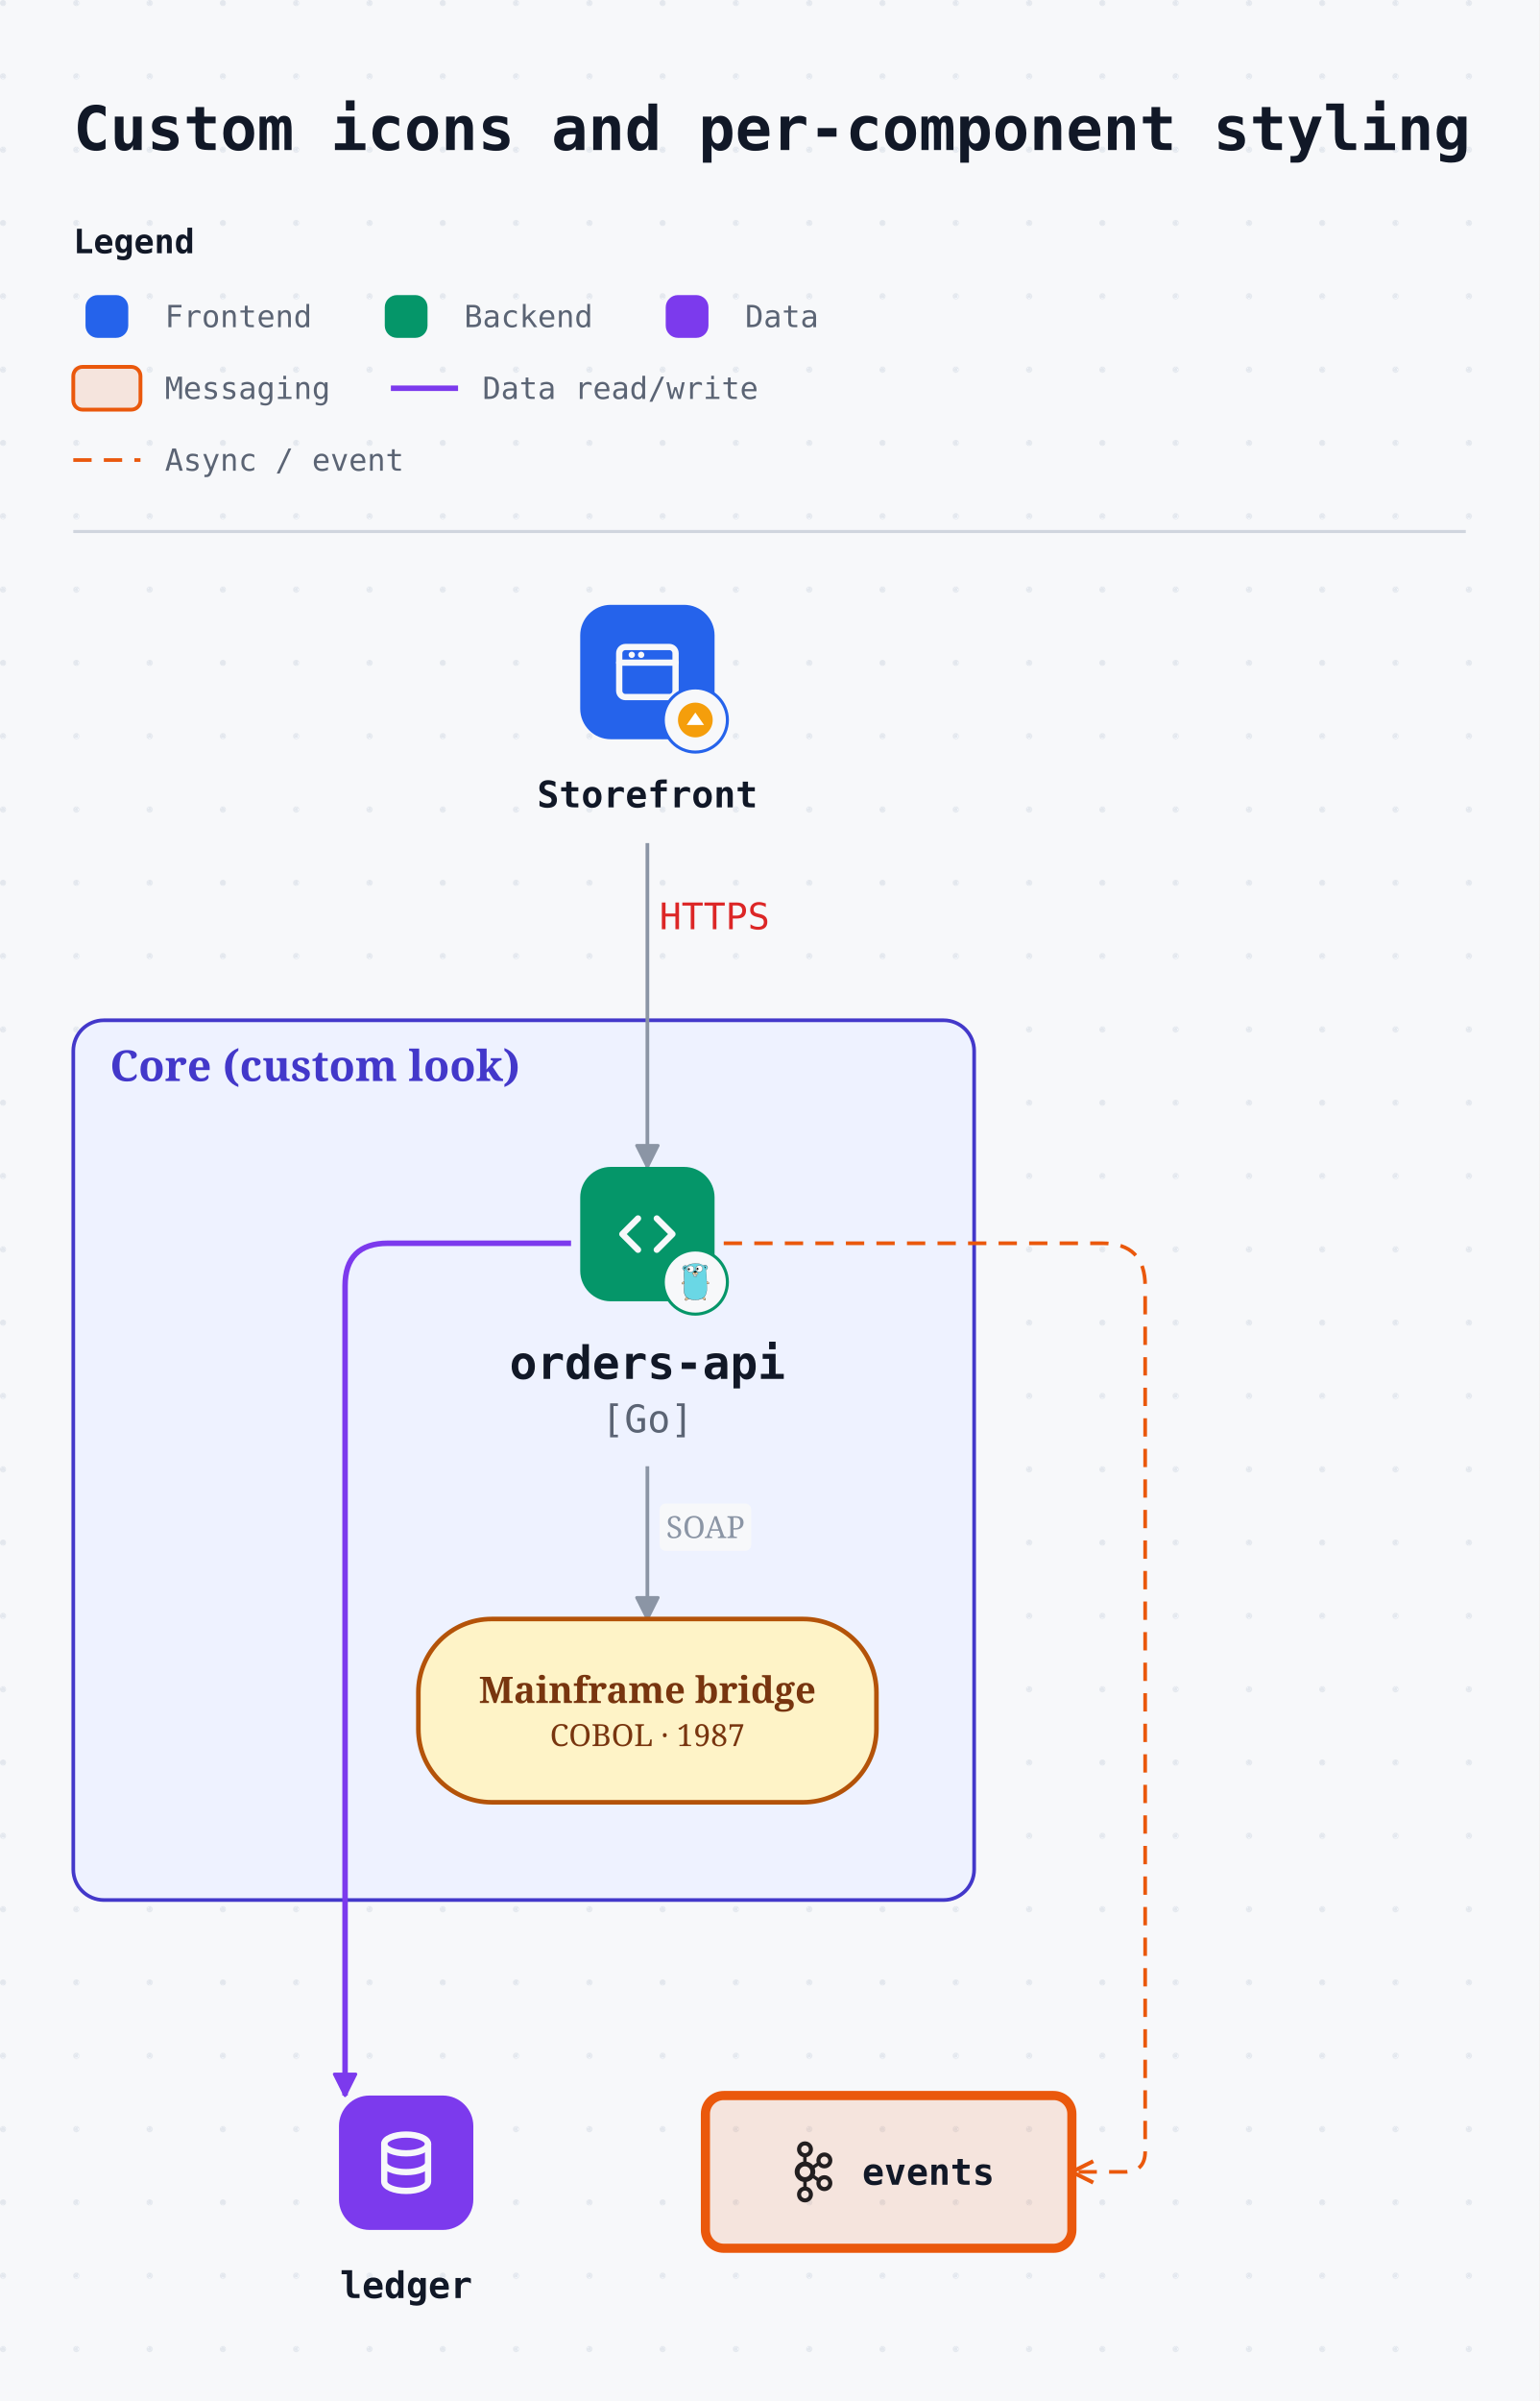
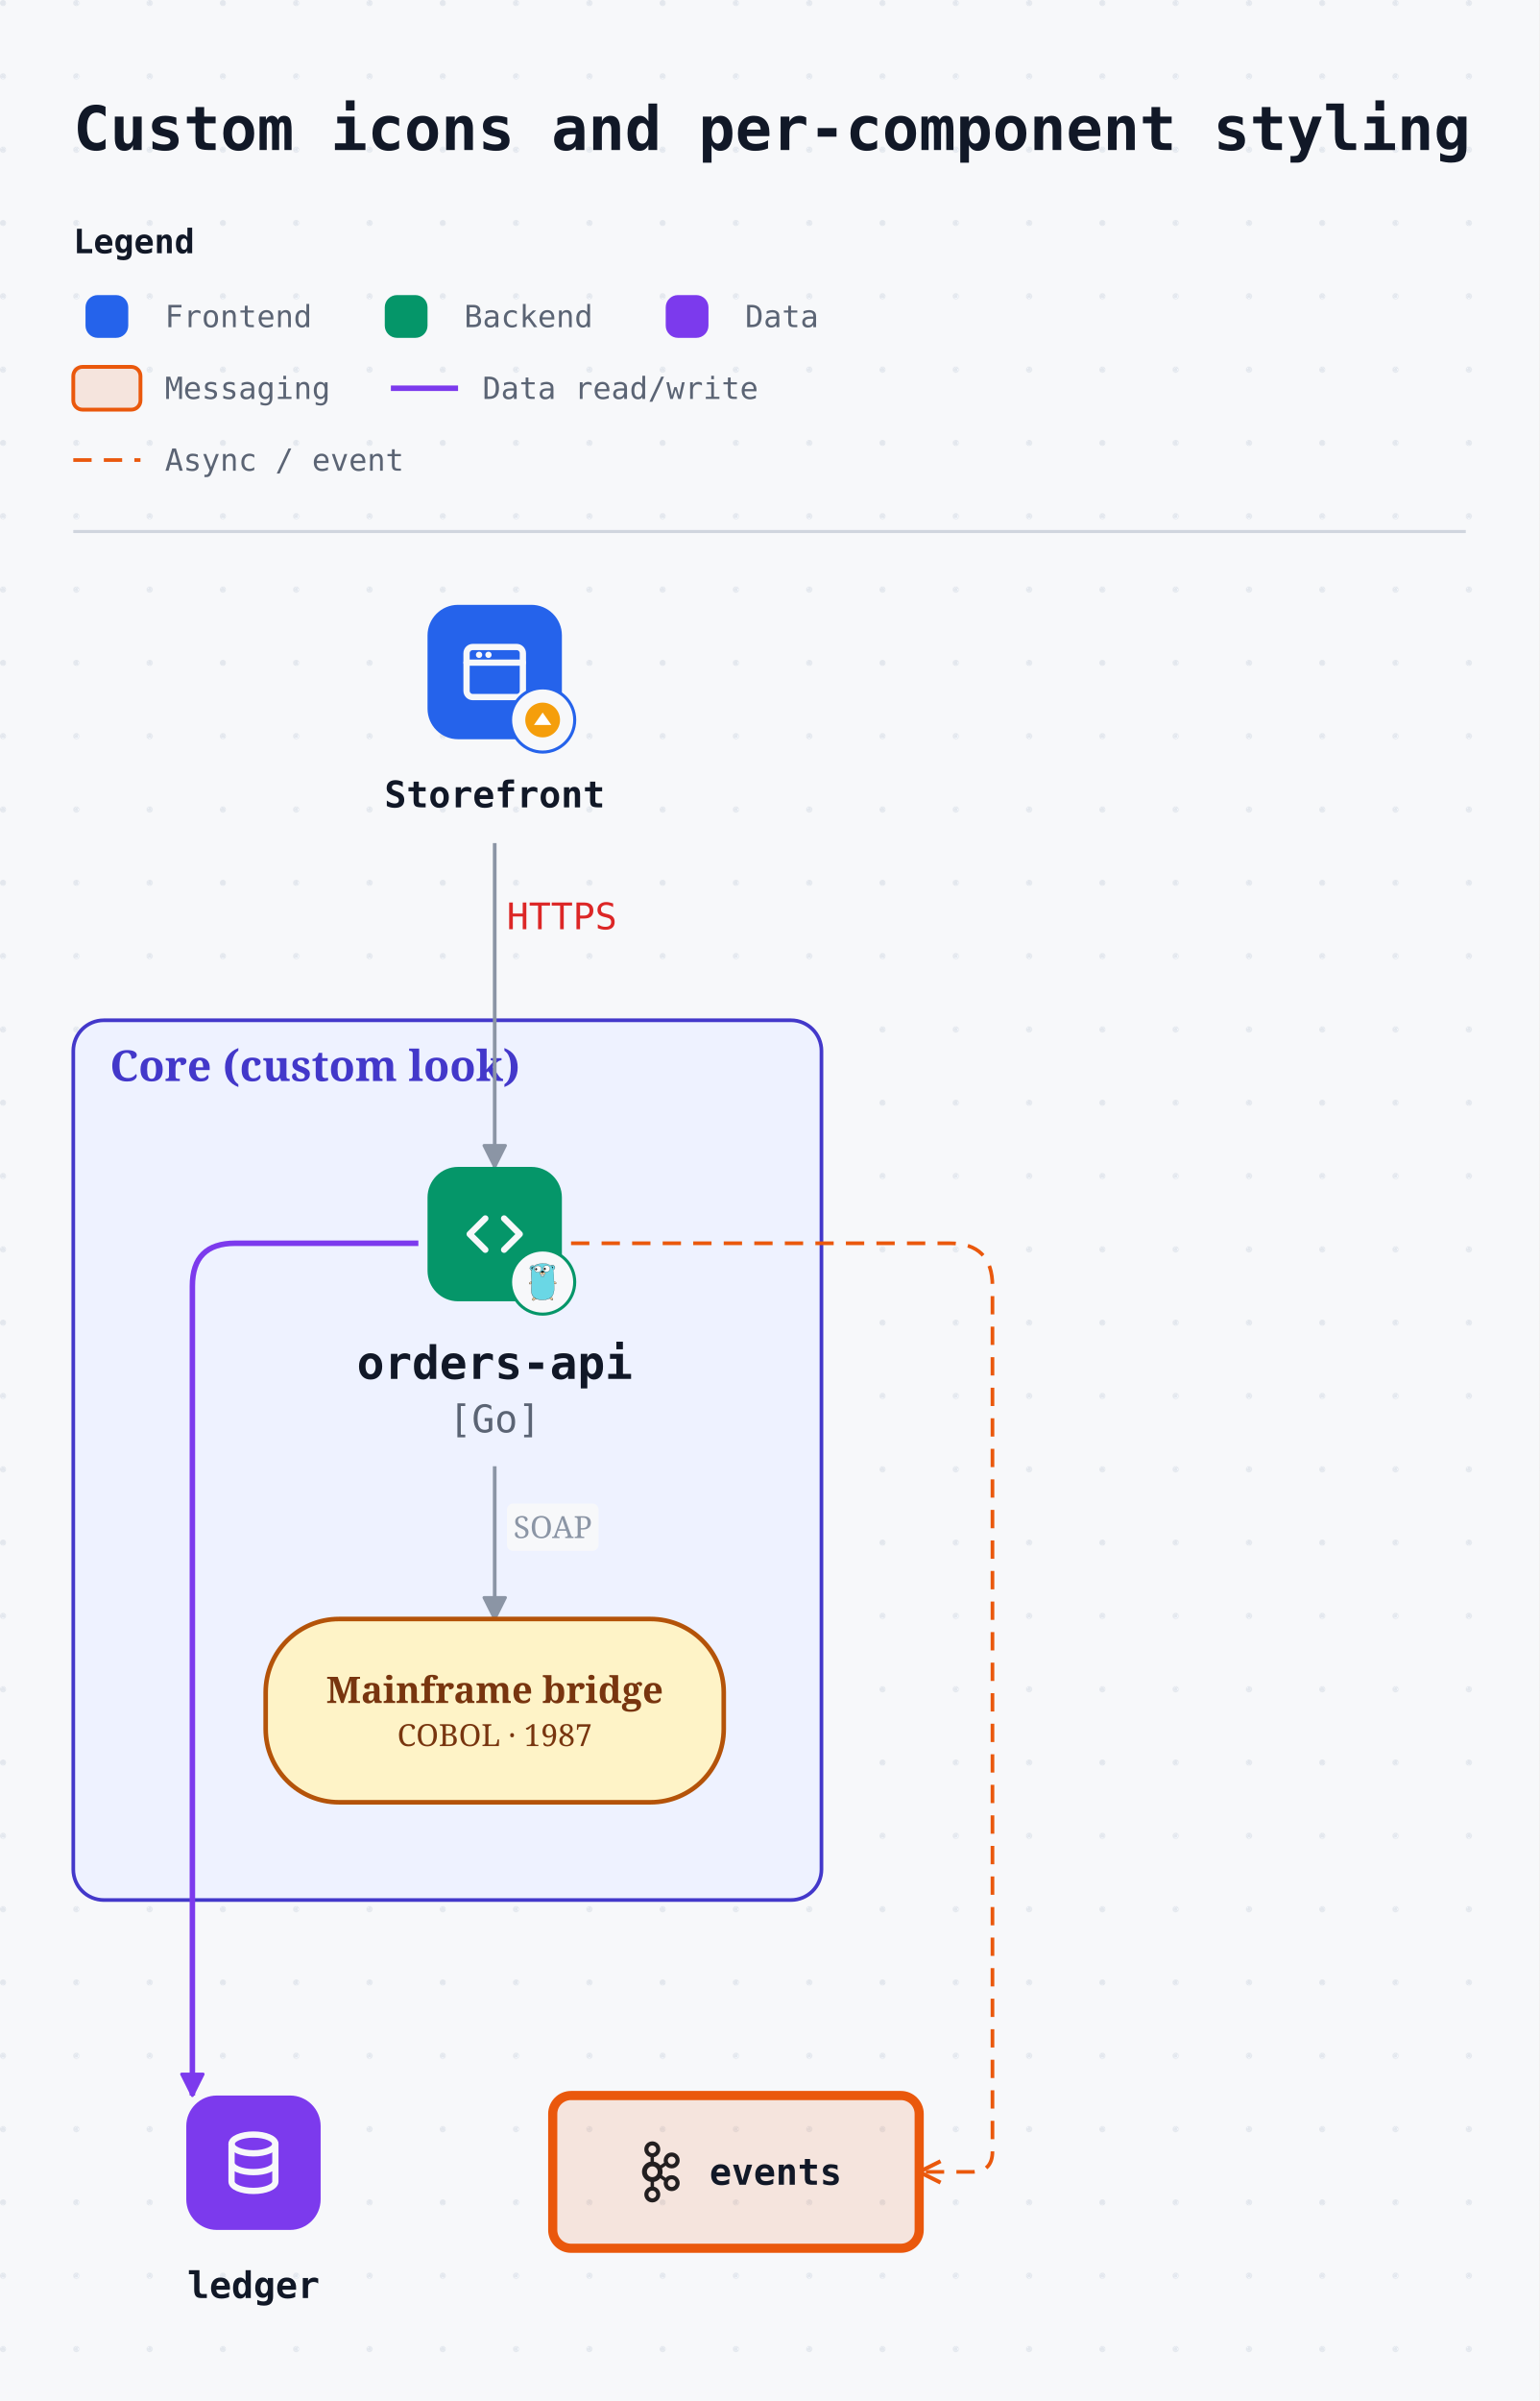
<svg xmlns="http://www.w3.org/2000/svg" xmlns:xlink="http://www.w3.org/1999/xlink" version="1.1" width="504" height="786" viewBox="0 0 504 786" font-family="JetBrains Mono, ui-monospace, SFMono-Regular, Menlo, Consolas, monospace">
  <defs>
    <pattern id="canvas-grid" width="24" height="24" patternUnits="userSpaceOnUse">
      <circle cx="1" cy="1" r="1" fill="#e3e7ed" />
    </pattern>
    <marker id="marker-arrow-1" viewBox="-1 -1 9 9" refX="7" refY="3.5" markerWidth="9" markerHeight="9" markerUnits="userSpaceOnUse" orient="auto-start-reverse">
      <path d="M0 0 L7 3.5 L0 7 Z" fill="#7c3aed" stroke="#7c3aed" stroke-width="1" stroke-linejoin="round" />
    </marker>
    <marker id="marker-arrow-0" viewBox="-1 -1 9 9" refX="7" refY="3.5" markerWidth="9" markerHeight="9" markerUnits="userSpaceOnUse" orient="auto-start-reverse">
      <path d="M0 0 L7 3.5 L0 7 Z" fill="#8b95a5" stroke="#8b95a5" stroke-width="1" stroke-linejoin="round" />
    </marker>
    <marker id="marker-open-2" viewBox="-1 -1 9 9" refX="7" refY="3.5" markerWidth="9" markerHeight="9" markerUnits="userSpaceOnUse" orient="auto-start-reverse">
      <path d="M0 0 L7 3.5 L0 7" fill="none" stroke="#ea580c" stroke-width="1.3" stroke-linejoin="round" />
    </marker>
  </defs>
  <rect width="100%" height="100%" fill="#f7f8fa" />
  <rect width="100%" height="100%" fill="url(#canvas-grid)" />
  <text x="24.0" y="49.1" text-anchor="start" font-size="20" font-weight="bold" fill="#111827">Custom icons and per-component styling</text>
-   <rect x="24.0" y="334.0" width="295.0" height="288.0" rx="10.0" fill="#eef2ff" fill-opacity="1.000" stroke="#4338ca" stroke-width="1.2" />
+   <rect x="24.0" y="334.0" width="245.0" height="288.0" rx="10.0" fill="#eef2ff" fill-opacity="1.000" stroke="#4338ca" stroke-width="1.2" />
  <text x="36.0" y="353.9" font-size="14" font-weight="bold" fill="#4338ca" font-family="Georgia, serif">Core (custom look)</text>
-   <path d="M 212.0 276.0 L 212.0 382.0" fill="none" stroke="#8b95a5" stroke-width="1.2" marker-end="url(#marker-arrow-0)" />
-   <path d="M 212.0 480.0 L 212.0 530.0" fill="none" stroke="#8b95a5" stroke-width="1.2" marker-end="url(#marker-arrow-0)" />
-   <path d="M 187.0 407.0 L 127.0 407.0 Q 113.0 407.0 113.0 421.0 L 113.0 686.0" fill="none" stroke="#7c3aed" stroke-width="1.8" marker-end="url(#marker-arrow-1)" />
-   <path d="M 237.0 407.0 L 361.0 407.0 Q 375.0 407.0 375.0 421.0 L 375.0 704.3 Q 375.0 711.0 368.3 711.0 L 351.0 711.0" fill="none" stroke="#ea580c" stroke-width="1.2" stroke-dasharray="6 4" marker-end="url(#marker-open-2)" />
-   <rect x="190.0" y="198.0" width="44.0" height="44.0" rx="10.0" fill="#2563eb" />
-   <svg class="node-tech-icon" x="199.7" y="207.7" width="24.6" height="24.6" viewBox="0 0 24 24" preserveAspectRatio="xMidYMid meet">
+   <path d="M 162.0 276.0 L 162.0 382.0" fill="none" stroke="#8b95a5" stroke-width="1.2" marker-end="url(#marker-arrow-0)" />
+   <path d="M 162.0 480.0 L 162.0 530.0" fill="none" stroke="#8b95a5" stroke-width="1.2" marker-end="url(#marker-arrow-0)" />
+   <path d="M 137.0 407.0 L 77.0 407.0 Q 63.0 407.0 63.0 421.0 L 63.0 686.0" fill="none" stroke="#7c3aed" stroke-width="1.8" marker-end="url(#marker-arrow-1)" />
+   <path d="M 187.0 407.0 L 311.0 407.0 Q 325.0 407.0 325.0 421.0 L 325.0 704.3 Q 325.0 711.0 318.3 711.0 L 301.0 711.0" fill="none" stroke="#ea580c" stroke-width="1.2" stroke-dasharray="6 4" marker-end="url(#marker-open-2)" />
+   <rect x="140.0" y="198.0" width="44.0" height="44.0" rx="10.0" fill="#2563eb" />
+   <svg class="node-tech-icon" x="149.7" y="207.7" width="24.6" height="24.6" viewBox="0 0 24 24" preserveAspectRatio="xMidYMid meet">
    <g fill="none" stroke-width="2" stroke-linecap="round" stroke-linejoin="round" stroke="#f7f8fa">
      <rect x="3" y="4" width="18" height="16" rx="2" />
      <path d="M3 9h18M7 6.5h.01M10 6.5h.01" />
    </g>
  </svg>
-   <circle cx="227.7" cy="235.7" r="10.5" fill="#f7f8fa" stroke="#2563eb" stroke-width="1" />
-   <svg class="node-tech-icon" x="221.2" y="229.2" width="13.0" height="13.0" viewBox="0 0 32 32" preserveAspectRatio="xMidYMid meet">
+   <circle cx="177.7" cy="235.7" r="10.5" fill="#f7f8fa" stroke="#2563eb" stroke-width="1" />
+   <svg class="node-tech-icon" x="171.2" y="229.2" width="13.0" height="13.0" viewBox="0 0 32 32" preserveAspectRatio="xMidYMid meet">
    <circle cx="16" cy="16" r="14" fill="#f59e0b" />
    <path d="M9 20l7-10 7 10z" fill="#fff" />
  </svg>
-   <text x="212.0" y="264.3" text-anchor="middle" font-size="12" font-weight="bold" fill="#111827">
+   <text x="162.0" y="264.3" text-anchor="middle" font-size="12" font-weight="bold" fill="#111827">
    <tspan>Storefront</tspan>
  </text>
-   <rect x="190.0" y="382.0" width="44.0" height="44.0" rx="10.0" fill="#059669" />
-   <svg class="node-tech-icon" x="199.7" y="391.7" width="24.6" height="24.6" viewBox="0 0 24 24" preserveAspectRatio="xMidYMid meet">
+   <rect x="140.0" y="382.0" width="44.0" height="44.0" rx="10.0" fill="#059669" />
+   <svg class="node-tech-icon" x="149.7" y="391.7" width="24.6" height="24.6" viewBox="0 0 24 24" preserveAspectRatio="xMidYMid meet">
    <g fill="none" stroke-width="2" stroke-linecap="round" stroke-linejoin="round" stroke="#f7f8fa">
      <path d="M9 7l-5 5 5 5M15 7l5 5-5 5" />
    </g>
  </svg>
-   <circle cx="227.7" cy="419.7" r="10.5" fill="#f7f8fa" stroke="#059669" stroke-width="1" />
-   <svg class="node-tech-icon" x="221.2" y="413.2" width="13.0" height="13.0" viewBox="0 0 128 128" preserveAspectRatio="xMidYMid meet">
+   <circle cx="177.7" cy="419.7" r="10.5" fill="#f7f8fa" stroke="#059669" stroke-width="1" />
+   <svg class="node-tech-icon" x="171.2" y="413.2" width="13.0" height="13.0" viewBox="0 0 128 128" preserveAspectRatio="xMidYMid meet">
    <defs>
      <path id="n2b-go-original-a" d="M18.8 1h90.5v126H18.8z" />
    </defs>
    <clipPath id="n2b-go-original-b">
      <use xlink:href="#n2b-go-original-a" overflow="visible" />
    </clipPath>
    <path fill-rule="evenodd" clip-rule="evenodd" fill="#F6D2A2" d="M21.1 68.7c.2 3.5 3.7 1.9 5.3.8 1.5-1.1 2-.2 2.1-2.3.1-1.4.2-2.7.2-4.1-2.3-.2-4.8.3-6.7 1.7-.9.7-2.8 3-.9 3.9" clip-path="url(#n2b-go-original-b)" />
    <path d="M23 71.2c-.7 0-2-.3-2.2-2.3-.6-.4-.8-.9-.8-1.2-.1-1.2 1.2-2.6 1.9-3.1 1.6-1.2 3.7-1.8 5.9-1.8h1.3v.3c.1 1.1 0 2.2-.1 3.2 0 .3 0 .6-.1.9-.1 1.5-.4 1.7-1.1 2-.3.1-.6.2-1.1.6-.5.3-2.2 1.4-3.7 1.4zm4.8-7.8c-2.1 0-4 .6-5.5 1.7-.7.5-1.7 1.7-1.6 2.5 0 .3.2.6.6.8l.2.1v.2c.1 1.6.9 1.8 1.5 1.8 1 0 2.4-.7 3.3-1.3.6-.4 1-.5 1.3-.6.5-.2.6-.2.7-1.4 0-.3 0-.6.1-.9.1-.9.1-1.9.1-2.8-.3-.1-.5-.1-.7-.1z" clip-path="url(#n2b-go-original-b)" />
    <path fill-rule="evenodd" clip-rule="evenodd" fill="#C6B198" d="M21.1 68.7c.5-.2 1.1-.3 1.4-.8" clip-path="url(#n2b-go-original-b)" />
    <path d="M21.1 69c-.1 0-.3-.1-.3-.2-.1-.2 0-.4.2-.4.1 0 .2-.1.2-.1.4-.2.8-.3 1-.6.1-.1.3-.2.5-.1.1.1.2.3.1.5-.4.5-.9.7-1.3.8l-.2.1h-.2z" clip-path="url(#n2b-go-original-b)" />
    <path fill-rule="evenodd" clip-rule="evenodd" fill="#6AD7E5" d="M29.3 26.4c-13.6-3.8-3.5-21.1 7.4-14l-7.4 14z" clip-path="url(#n2b-go-original-b)" />
    <path d="M29.5 26.8l-.3-.1c-7-2-6.9-7-6.7-8.5.5-3.8 4.1-7.8 8.9-7.8 1.9 0 3.7.6 5.5 1.8l.3.2-7.7 14.4zm1.9-15.7c-4.5 0-7.8 3.7-8.3 7.2-.5 3.6 1.7 6.4 6 7.7l7.1-13.5c-1.5-.9-3.1-1.4-4.8-1.4z" clip-path="url(#n2b-go-original-b)" />
    <path fill-rule="evenodd" clip-rule="evenodd" fill="#6AD7E5" d="M89.6 11.1c10.7-7.5 20.5 9.5 8 13.8l-8-13.8z" clip-path="url(#n2b-go-original-b)" />
    <path d="M97.5 25.3L89.2 11l.3-.2c1.9-1.3 3.8-2 5.7-2 4.6 0 7.9 3.8 8.6 7.5.3 1.5.6 6.6-6 8.8l-.3.2zm-7.4-14l7.7 13.3c3.9-1.4 5.9-4.4 5.3-8-.6-3.4-3.7-6.9-7.9-6.9-1.7-.1-3.4.4-5.1 1.6z" clip-path="url(#n2b-go-original-b)" />
    <path fill-rule="evenodd" clip-rule="evenodd" fill="#F6D2A2" d="M92 112.3c2.7 1.7 7.7 6.8 3.6 9.3-3.9 3.6-6.1-4-9.6-5 1.5-2 3.4-3.9 6-4.3" clip-path="url(#n2b-go-original-b)" />
    <path d="M93.5 122.9c-1.6 0-3-1.6-4.2-3.1-1.1-1.2-2.2-2.5-3.4-2.9l-.5-.1.3-.4c1.2-1.7 3.2-3.9 6.2-4.4h.1l.1.1c1.7 1.1 5.4 4.2 5.3 7.1 0 1.1-.6 2-1.7 2.7-.7.7-1.4 1-2.2 1zm-7-6.5c1.2.5 2.2 1.8 3.2 2.9 1.2 1.5 2.4 2.8 3.7 2.8.6 0 1.2-.3 1.8-.9h.1c.9-.6 1.4-1.3 1.4-2.2 0-2.3-2.9-5.2-4.9-6.5-1.8.5-3.6 1.7-5.3 3.9zm9.1 5.5c-.1 0-.2-.1-.3-.2-.2-.4-.4-.9-.5-1.3-.3-.8-.6-1.6-1.2-2.2-.1-.1-.1-.3 0-.5.1-.1.3-.1.5 0 .7.7 1.1 1.6 1.4 2.5l.5 1.2c.1.2 0 .4-.1.5h-.3z" clip-path="url(#n2b-go-original-b)" />
    <path fill-rule="evenodd" clip-rule="evenodd" fill="#F6D2A2" d="M43.2 118.1c-3.2.5-5 3.4-7.7 4.9-2.5 1.5-3.5-.5-3.7-.9-.4-.2-.4.2-1-.4-2.3-3.7 2.4-6.4 4.9-8.2 3.5-.8 5.7 2.2 7.5 4.6" clip-path="url(#n2b-go-original-b)" />
    <path d="M33.8 123.8c-1.3 0-2-1.1-2.2-1.5h-.1c-.3 0-.5-.1-.9-.5v-.1c-2.2-3.5 1.6-6.2 4.1-8l.9-.6h.2c.4-.1.7-.1 1.1-.1 3 0 4.9 2.6 6.5 4.7l.5.7-.6.1c-1.9.3-3.3 1.5-4.7 2.7-.9.8-1.8 1.5-2.8 2.1-.8.3-1.4.5-2 .5zm-2.2-2.1c.1 0 .2 0 .4.1h.1l.1.1c.2.3.7 1.2 1.7 1.2.5 0 1-.2 1.5-.5 1-.5 1.9-1.3 2.7-2 1.3-1.1 2.7-2.3 4.5-2.8-1.5-2-3.3-4.2-5.8-4.2-.3 0-.6 0-.9.1l-.8.6c-2.6 1.8-5.8 4.1-3.9 7.1.1.2.2.3.4.3zm.2.7c-.2 0-.4-.2-.3-.4.1-1 .6-1.7 1.1-2.5.3-.4.5-.8.7-1.2.1-.2.3-.2.4-.2.2.1.2.3.2.4-.2.5-.5.9-.8 1.3-.5.7-.9 1.3-1 2.1 0 .4-.1.5-.3.5z" clip-path="url(#n2b-go-original-b)" />
    <path fill-rule="evenodd" clip-rule="evenodd" d="M29.9 21.7c-1.8-.9-3.1-2.2-2-4.3 1-1.9 2.9-1.7 4.7-.8l-2.7 5.1zm64.9-1.8c1.8-.9 3.1-2.2 2-4.3-1-1.9-2.9-1.7-4.7-.8l2.7 5.1z" clip-path="url(#n2b-go-original-b)" />
    <path fill-rule="evenodd" clip-rule="evenodd" fill="#F6D2A2" d="M107.1 68.2c-.2 3.5-3.7 1.9-5.3.8-1.5-1.1-2-.2-2.1-2.3-.1-1.4-.2-2.7-.2-4.1 2.3-.2 4.8.3 6.7 1.7 1 .8 2.8 3 .9 3.9" clip-path="url(#n2b-go-original-b)" />
    <path d="M105.3 70.7c-1.5 0-3.2-1.1-3.7-1.4-.5-.3-.8-.5-1.1-.6-.8-.3-1-.5-1.1-2 0-.3 0-.6-.1-.9-.1-1-.2-2.1-.1-3.2v-.3h1.3c2.2 0 4.3.6 5.9 1.8.7.5 2 1.9 1.9 3.1 0 .4-.2.9-.8 1.2-.2 2-1.5 2.3-2.2 2.3zM99.8 63c0 .9 0 1.9.1 2.8 0 .3 0 .6.1.9.1 1.2.2 1.2.7 1.4.3.1.7.3 1.3.6.9.6 2.3 1.3 3.3 1.3.6 0 1.4-.2 1.5-1.8V68l.2-.1c.4-.2.6-.4.6-.8.1-.8-.9-2-1.6-2.5-1.5-1.1-3.5-1.7-5.5-1.7-.2.1-.4.1-.7.1z" clip-path="url(#n2b-go-original-b)" />
    <path fill-rule="evenodd" clip-rule="evenodd" fill="#C6B198" d="M107.1 68.2c-.5-.2-1.1-.3-1.4-.8" clip-path="url(#n2b-go-original-b)" />
    <path d="M107.1 68.6h-.1l-.2-.1c-.5-.2-1-.3-1.3-.8-.1-.1-.1-.4.1-.5.1-.1.4-.1.5.1.2.3.6.4 1 .6.1 0 .2.1.2.1.2.1.3.3.2.4-.1.1-.3.2-.4.2z" clip-path="url(#n2b-go-original-b)" />
    <path fill-rule="evenodd" clip-rule="evenodd" fill="#6AD7E5" d="M62.8 4c13.6 0 26.3 1.9 33 15 6 14.6 3.8 30.4 4.8 45.9.8 13.3 2.5 28.6-3.6 40.9-6.5 12.9-22.7 16.2-36 15.7-10.5-.4-23.1-3.8-29.1-13.4-6.9-11.2-3.7-27.9-3.2-40.4.6-14.8-4-29.7.9-44.1C34.5 8.5 48.1 5.1 62.8 4" clip-path="url(#n2b-go-original-b)" />
    <path d="M63.3 121.9h-2.5c-4.1-.1-10.3-.8-16.4-3.3-5.9-2.4-10.2-5.8-13-10.3-5.6-9.1-4.6-21.6-3.7-32.7.2-2.8.4-5.4.5-7.9.2-5.2-.2-10.6-.7-15.7-.8-9.4-1.6-19.1 1.5-28.5 2.4-7 6.7-12 13.2-15.2 5.1-2.5 11.4-3.9 20.4-4.6C76 3.6 89.3 5.5 96 18.8c4.4 10.7 4.4 22.2 4.5 33.3 0 4.2 0 8.5.3 12.7.1 1.3.2 2.6.2 3.9.8 12.2 1.7 26-3.9 37.2-2.8 5.7-7.7 9.9-14.4 12.6-5.4 2.2-12.2 3.4-19.4 3.4zM62.8 4.3c-14.1 1.1-27.9 4.2-33 19.4-3.1 9.3-2.3 18.9-1.5 28.2.4 5.2.9 10.5.7 15.8-.1 2.5-.3 5.1-.5 7.9-.9 11-1.9 23.4 3.6 32.3 2.3 3.7 9.7 12.5 28.8 13.2h2.5c22.1 0 30.3-9.8 33.3-15.6 5.5-11 4.6-24.8 3.9-36.9-.1-1.3-.2-2.6-.2-3.9-.2-4.2-.3-8.5-.3-12.7-.1-11-.1-22.5-4.4-33.1C92.7 13 88.2 9 82 6.7c-6.4-2.1-13.6-2.4-19.2-2.4z" clip-path="url(#n2b-go-original-b)" />
    <path fill-rule="evenodd" clip-rule="evenodd" fill="#fff" d="M65.2 22.2c2.4 14.2 25.6 10.4 22.3-3.9-3-12.8-23.1-9.2-22.3 3.9" clip-path="url(#n2b-go-original-b)" />
    <path d="M76.2 31.5c-4.5 0-10.2-2.4-11.4-9.2-.2-3.2.8-6.1 2.9-8.3 2.3-2.5 5.8-3.9 9.4-3.9 4.2 0 9.2 2.2 10.6 8.3.8 3.4.2 6.4-1.7 8.8-2.1 2.6-5.8 4.3-9.8 4.3zm-10.7-9.3c.5 2.8 1.8 5 3.9 6.6 1.8 1.4 4.3 2.1 6.8 2.1 3.7 0 7.3-1.6 9.3-4.1 1.8-2.2 2.3-5.1 1.6-8.3-1.3-5.7-6-7.7-10-7.7-3.4 0-6.7 1.4-8.9 3.7-1.9 2-2.9 4.7-2.7 7.7z" clip-path="url(#n2b-go-original-b)" />
    <path fill-rule="evenodd" clip-rule="evenodd" fill="#fff" d="M37.5 24.5c3.2 12.3 22.9 9.2 22.2-3.2-.9-14.8-25.3-12-22.2 3.2" clip-path="url(#n2b-go-original-b)" />
    <path d="M48 32.7c-4.3 0-9.3-2.1-10.9-8.1-.7-3.5 0-6.7 2-9.1 2.2-2.7 5.8-4.3 9.7-4.3 5.2 0 10.7 3.1 11.1 10.1.2 2.9-.7 5.5-2.7 7.6-2.1 2.3-5.6 3.8-9.2 3.8zm.8-20.8c-3.7 0-7.1 1.5-9.2 4-1.9 2.3-2.5 5.2-1.8 8.5C39.2 30 44 32 48 32c3.4 0 6.7-1.3 8.8-3.6 1.8-1.9 2.7-4.4 2.5-7.1-.2-4.3-3.1-9.4-10.5-9.4z" clip-path="url(#n2b-go-original-b)" />
    <path fill-rule="evenodd" clip-rule="evenodd" fill="#fff" d="M68 39.2c0 1.8.4 3.9.1 5.9-.5.9-1.4 1-2.2 1.3-1.1-.2-2-.9-2.5-1.9-.3-2.2.1-4.4.2-6.6l4.4 1.3z" clip-path="url(#n2b-go-original-b)" />
    <path d="M65.9 46.8c-1.3-.2-2.3-1-2.8-2.1-.2-1.6-.1-3.1 0-4.6.1-.7.1-1.4.1-2.1v-.4l5.1 1.6v.2c0 .6.1 1.2.1 1.9.1 1.3.2 2.7 0 4v.1c-.4.8-1.1 1-1.8 1.3-.2-.1-.4 0-.7.1zm-2.2-2.4c.4.9 1.2 1.5 2.1 1.7.2-.1.4-.1.5-.2.6-.2 1.1-.4 1.4-.9.2-1.2.1-2.5 0-3.8 0-.6-.1-1.2-.1-1.7l-3.8-1.2c0 .6-.1 1.2-.1 1.7-.1 1.6-.2 3 0 4.4z" clip-path="url(#n2b-go-original-b)" />
    <path fill-rule="evenodd" clip-rule="evenodd" d="M46.3 22.5c0 2-1.5 3.6-3.3 3.6-1.8 0-3.3-1.6-3.3-3.6s1.5-3.6 3.3-3.6c1.8 0 3.3 1.6 3.3 3.6" clip-path="url(#n2b-go-original-b)" />
    <path fill-rule="evenodd" clip-rule="evenodd" fill="#fff" d="M45.2 23.3c0 .5-.4.9-.8.9s-.8-.4-.8-.9.4-.9.8-.9c.5 0 .8.4.8.9" clip-path="url(#n2b-go-original-b)" />
    <path fill-rule="evenodd" clip-rule="evenodd" d="M74.2 21.6c0 2-1.5 3.6-3.3 3.6-1.8 0-3.3-1.6-3.3-3.6s1.5-3.6 3.3-3.6c1.8 0 3.3 1.6 3.3 3.6" clip-path="url(#n2b-go-original-b)" />
    <path fill-rule="evenodd" clip-rule="evenodd" fill="#fff" d="M73.2 22.4c0 .5-.3.9-.8.9-.4 0-.8-.4-.8-.9s.3-.9.8-.9c.4 0 .8.4.8.9M58.4 39c-1.5 3.5.8 10.6 4.8 5.4-.3-2.2.1-4.4.2-6.6l-5 1.2z" clip-path="url(#n2b-go-original-b)" />
    <path d="M60.5 46.6c-.7 0-1.4-.4-1.9-1.2-1.1-1.6-1.3-4.6-.5-6.5l.1-.2 5.5-1.4v.4l-.1 2.2c-.1 1.5-.2 2.9 0 4.4v.1l-.1.1c-1 1.4-2 2.1-3 2.1zm-1.8-7.3c-.6 1.7-.4 4.4.5 5.7.4.6.8.9 1.3.9.7 0 1.5-.6 2.3-1.6-.2-1.5-.1-3 .1-4.4l.1-1.7-4.3 1.1z" clip-path="url(#n2b-go-original-b)" />
    <path fill-rule="evenodd" clip-rule="evenodd" fill="#F6D2A2" d="M58.9 32.2c-2.7.2-4.9 3.5-3.5 6 1.9 3.4 6-.3 8.6 0 3 .1 5.4 3.2 7.8.6 2.7-2.9-1.2-5.7-4.1-7l-8.8.4z" clip-path="url(#n2b-go-original-b)" />
    <path fill="#231F20" d="M69.7 40.2c-.9 0-1.8-.4-2.7-.8-.9-.4-1.9-.8-3-.8h-.3c-.8 0-1.7.3-2.7.7-1.1.4-2.2.7-3.2.7-1.2 0-2.1-.5-2.7-1.6-.7-1.2-.6-2.6.1-3.9.8-1.5 2.2-2.4 3.7-2.6l8.9-.4h.1c2.2.9 4.7 2.6 5.2 4.6.2 1-.1 2-.9 2.9-.8.9-1.6 1.2-2.5 1.2zM64.1 38c1.1 0 2.2.5 3.2.9.9.4 1.7.7 2.5.7.7 0 1.3-.3 1.9-.9.7-.7.9-1.5.8-2.3-.4-1.7-2.8-3.3-4.7-4.1l-8.7.4c-1.3.1-2.5 1-3.2 2.2-.6 1.1-.6 2.3-.1 3.3.5.9 1.1 1.3 2.1 1.3.9 0 1.9-.4 2.9-.7 1.1-.4 2-.7 3-.7 0-.2.1-.2.3-.1z" clip-path="url(#n2b-go-original-b)" />
    <path fill-rule="evenodd" clip-rule="evenodd" d="M58.6 32.1c-.2-4.7 8.8-5.3 9.8-1.4 1.1 4-9.4 4.9-9.8 1.4" clip-path="url(#n2b-go-original-b)" />
  </svg>
-   <text x="212.0" y="451.4" text-anchor="middle" font-size="15" font-weight="bold" fill="#111827">
+   <text x="162.0" y="451.4" text-anchor="middle" font-size="15" font-weight="bold" fill="#111827">
    <tspan>orders-api</tspan>
  </text>
-   <text x="212.0" y="468.9" text-anchor="middle" font-size="12.5" fill="#5b6474">[Go]</text>
-   <rect fill="#fef3c7" fill-opacity="1.000" stroke="#b45309" stroke-width="1.5" x="137.0" y="530.0" width="150.0" height="60.0" rx="24.0" />
-   <text x="212.0" y="557.5" text-anchor="middle" font-size="12" font-weight="bold" fill="#78350f" font-family="Georgia, serif">
+   <text x="162.0" y="468.9" text-anchor="middle" font-size="12.5" fill="#5b6474">[Go]</text>
+   <rect fill="#fef3c7" fill-opacity="1.000" stroke="#b45309" stroke-width="1.5" x="87.0" y="530.0" width="150.0" height="60.0" rx="24.0" />
+   <text x="162.0" y="557.5" text-anchor="middle" font-size="12" font-weight="bold" fill="#78350f" font-family="Georgia, serif">
    <tspan>Mainframe bridge</tspan>
  </text>
-   <text x="212.0" y="571.6" text-anchor="middle" font-size="10" font-weight="normal" fill="#78350f" font-family="Georgia, serif">
+   <text x="162.0" y="571.6" text-anchor="middle" font-size="10" font-weight="normal" fill="#78350f" font-family="Georgia, serif">
    <tspan>COBOL · 1987</tspan>
  </text>
-   <rect x="111.0" y="686.0" width="44.0" height="44.0" rx="10.0" fill="#7c3aed" />
-   <svg class="node-tech-icon" x="120.7" y="695.7" width="24.6" height="24.6" viewBox="0 0 24 24" preserveAspectRatio="xMidYMid meet">
+   <rect x="61.0" y="686.0" width="44.0" height="44.0" rx="10.0" fill="#7c3aed" />
+   <svg class="node-tech-icon" x="70.7" y="695.7" width="24.6" height="24.6" viewBox="0 0 24 24" preserveAspectRatio="xMidYMid meet">
    <g fill="none" stroke-width="2" stroke-linecap="round" stroke-linejoin="round" stroke="#f7f8fa">
      <ellipse cx="12" cy="6" rx="7" ry="3" />
      <path d="M5 6v12c0 1.7 3.1 3 7 3s7-1.3 7-3V6M5 12c0 1.7 3.1 3 7 3s7-1.3 7-3" />
    </g>
  </svg>
-   <text x="133.0" y="752.3" text-anchor="middle" font-size="12" font-weight="bold" fill="#111827">
+   <text x="83.0" y="752.3" text-anchor="middle" font-size="12" font-weight="bold" fill="#111827">
    <tspan>ledger</tspan>
  </text>
-   <rect fill="#ea580c" fill-opacity="0.122" stroke="#ea580c" stroke-width="3.0" x="231.0" y="686.0" width="120.0" height="50.0" rx="6.0" />
-   <svg class="node-tech-icon" x="256.4" y="701.0" width="20.0" height="20.0" viewBox="0 0 128 128" preserveAspectRatio="xMidYMid meet">
+   <rect fill="#ea580c" fill-opacity="0.122" stroke="#ea580c" stroke-width="3.0" x="181.0" y="686.0" width="120.0" height="50.0" rx="6.0" />
+   <svg class="node-tech-icon" x="206.4" y="701.0" width="20.0" height="20.0" viewBox="0 0 128 128" preserveAspectRatio="xMidYMid meet">
    <path d="M86.758 70.89c-4.992 0-9.465 2.208-12.528 5.68l-7.851-5.547a21.275 21.275 0 001.312-7.32c0-2.531-.46-4.95-1.27-7.203l7.837-5.488c3.062 3.457 7.523 5.652 12.5 5.652 9.207 0 16.703-7.48 16.703-16.672 0-9.195-7.496-16.672-16.703-16.672-9.211 0-16.707 7.477-16.707 16.672 0 1.645.25 3.23.699 4.735l-7.84 5.488a21.578 21.578 0 00-13.36-7.746v-9.43c7.567-1.586 13.27-8.293 13.27-16.312C62.82 7.53 55.324.055 46.117.055c-9.21 0-16.707 7.476-16.707 16.672 0 7.91 5.555 14.539 12.969 16.238v9.547c-10.117 1.773-17.84 10.59-17.84 21.191 0 10.652 7.797 19.5 17.992 21.211V95c-7.492 1.64-13.12 8.309-13.12 16.273 0 9.196 7.495 16.672 16.706 16.672 9.207 0 16.703-7.476 16.703-16.672 0-7.964-5.629-14.632-13.117-16.273V84.914a21.592 21.592 0 0013.133-7.625l7.902 5.586a16.45 16.45 0 00-.687 4.688c0 9.195 7.496 16.671 16.707 16.671 9.207 0 16.703-7.476 16.703-16.671 0-9.196-7.496-16.672-16.703-16.672zm0-38.984c4.465 0 8.097 3.63 8.097 8.086 0 4.453-3.632 8.082-8.097 8.082-4.469 0-8.102-3.629-8.102-8.082 0-4.457 3.633-8.086 8.102-8.086zm-48.742-15.18c0-4.456 3.632-8.081 8.101-8.081 4.465 0 8.098 3.625 8.098 8.082 0 4.457-3.633 8.082-8.098 8.082-4.469 0-8.101-3.625-8.101-8.082zm16.199 94.547c0 4.457-3.633 8.082-8.098 8.082-4.469 0-8.101-3.625-8.101-8.082 0-4.457 3.632-8.082 8.101-8.082 4.465 0 8.098 3.625 8.098 8.082zm-8.102-36.296c-6.226 0-11.293-5.059-11.293-11.274 0-6.219 5.067-11.277 11.293-11.277 6.23 0 11.297 5.058 11.297 11.277 0 6.215-5.066 11.274-11.297 11.274zm40.645 20.668c-4.469 0-8.102-3.625-8.102-8.082 0-4.458 3.633-8.083 8.102-8.083 4.465 0 8.097 3.625 8.097 8.082 0 4.458-3.632 8.083-8.097 8.083zm0 0" fill="#231f20" />
  </svg>
-   <text x="304.0" y="715.2" text-anchor="middle" font-size="12" font-weight="bold" fill="#111827">
+   <text x="254.0" y="715.2" text-anchor="middle" font-size="12" font-weight="bold" fill="#111827">
    <tspan>events</tspan>
  </text>
-   <rect x="216.0" y="292.2" width="36.0" height="15.5" rx="2" fill="#f7f8fa" />
-   <text x="234.0" y="304.2" text-anchor="middle" font-size="12" fill="#dc2626">HTTPS</text>
-   <rect x="216.0" y="492.2" width="30.0" height="15.5" rx="2" fill="#f7f8fa" />
-   <text x="231.0" y="503.5" text-anchor="middle" font-size="10" fill="#8b95a5" font-family="Georgia, serif">SOAP</text>
+   <rect x="166.0" y="292.2" width="36.0" height="15.5" rx="2" fill="#f7f8fa" />
+   <text x="184.0" y="304.2" text-anchor="middle" font-size="12" fill="#dc2626">HTTPS</text>
+   <rect x="166.0" y="492.2" width="30.0" height="15.5" rx="2" fill="#f7f8fa" />
+   <text x="181.0" y="503.5" text-anchor="middle" font-size="10" fill="#8b95a5" font-family="Georgia, serif">SOAP</text>
  <text x="24.0" y="82.9" font-size="11" font-weight="bold" fill="#111827">Legend</text>
  <rect x="28.0" y="96.6" width="14" height="14" rx="4" fill="#2563eb" />
  <text x="54.0" y="107.1" font-size="10" fill="#5b6474">Frontend</text>
  <rect x="126.0" y="96.6" width="14" height="14" rx="4" fill="#059669" />
  <text x="152.0" y="107.1" font-size="10" fill="#5b6474">Backend</text>
  <rect x="218.0" y="96.6" width="14" height="14" rx="4" fill="#7c3aed" />
  <text x="244.0" y="107.1" font-size="10" fill="#5b6474">Data</text>
  <rect x="24.0" y="120.1" width="22" height="14" rx="3" fill="#ea580c" fill-opacity="0.122" stroke="#ea580c" stroke-width="1.25" />
  <text x="54.0" y="130.6" font-size="10" fill="#5b6474">Messaging</text>
  <line x1="128.0" y1="127.1" x2="150.0" y2="127.1" stroke="#7c3aed" stroke-width="1.8" />
  <text x="158.0" y="130.6" font-size="10" fill="#5b6474">Data read/write</text>
  <line x1="24.0" y1="150.6" x2="46.0" y2="150.6" stroke="#ea580c" stroke-width="1.2" stroke-dasharray="6 4" />
  <text x="54.0" y="154.1" font-size="10" fill="#5b6474">Async / event</text>
  <line x1="24.0" y1="174.0" x2="480.0" y2="174.0" stroke="#d0d5de" stroke-width="1" />
</svg>
